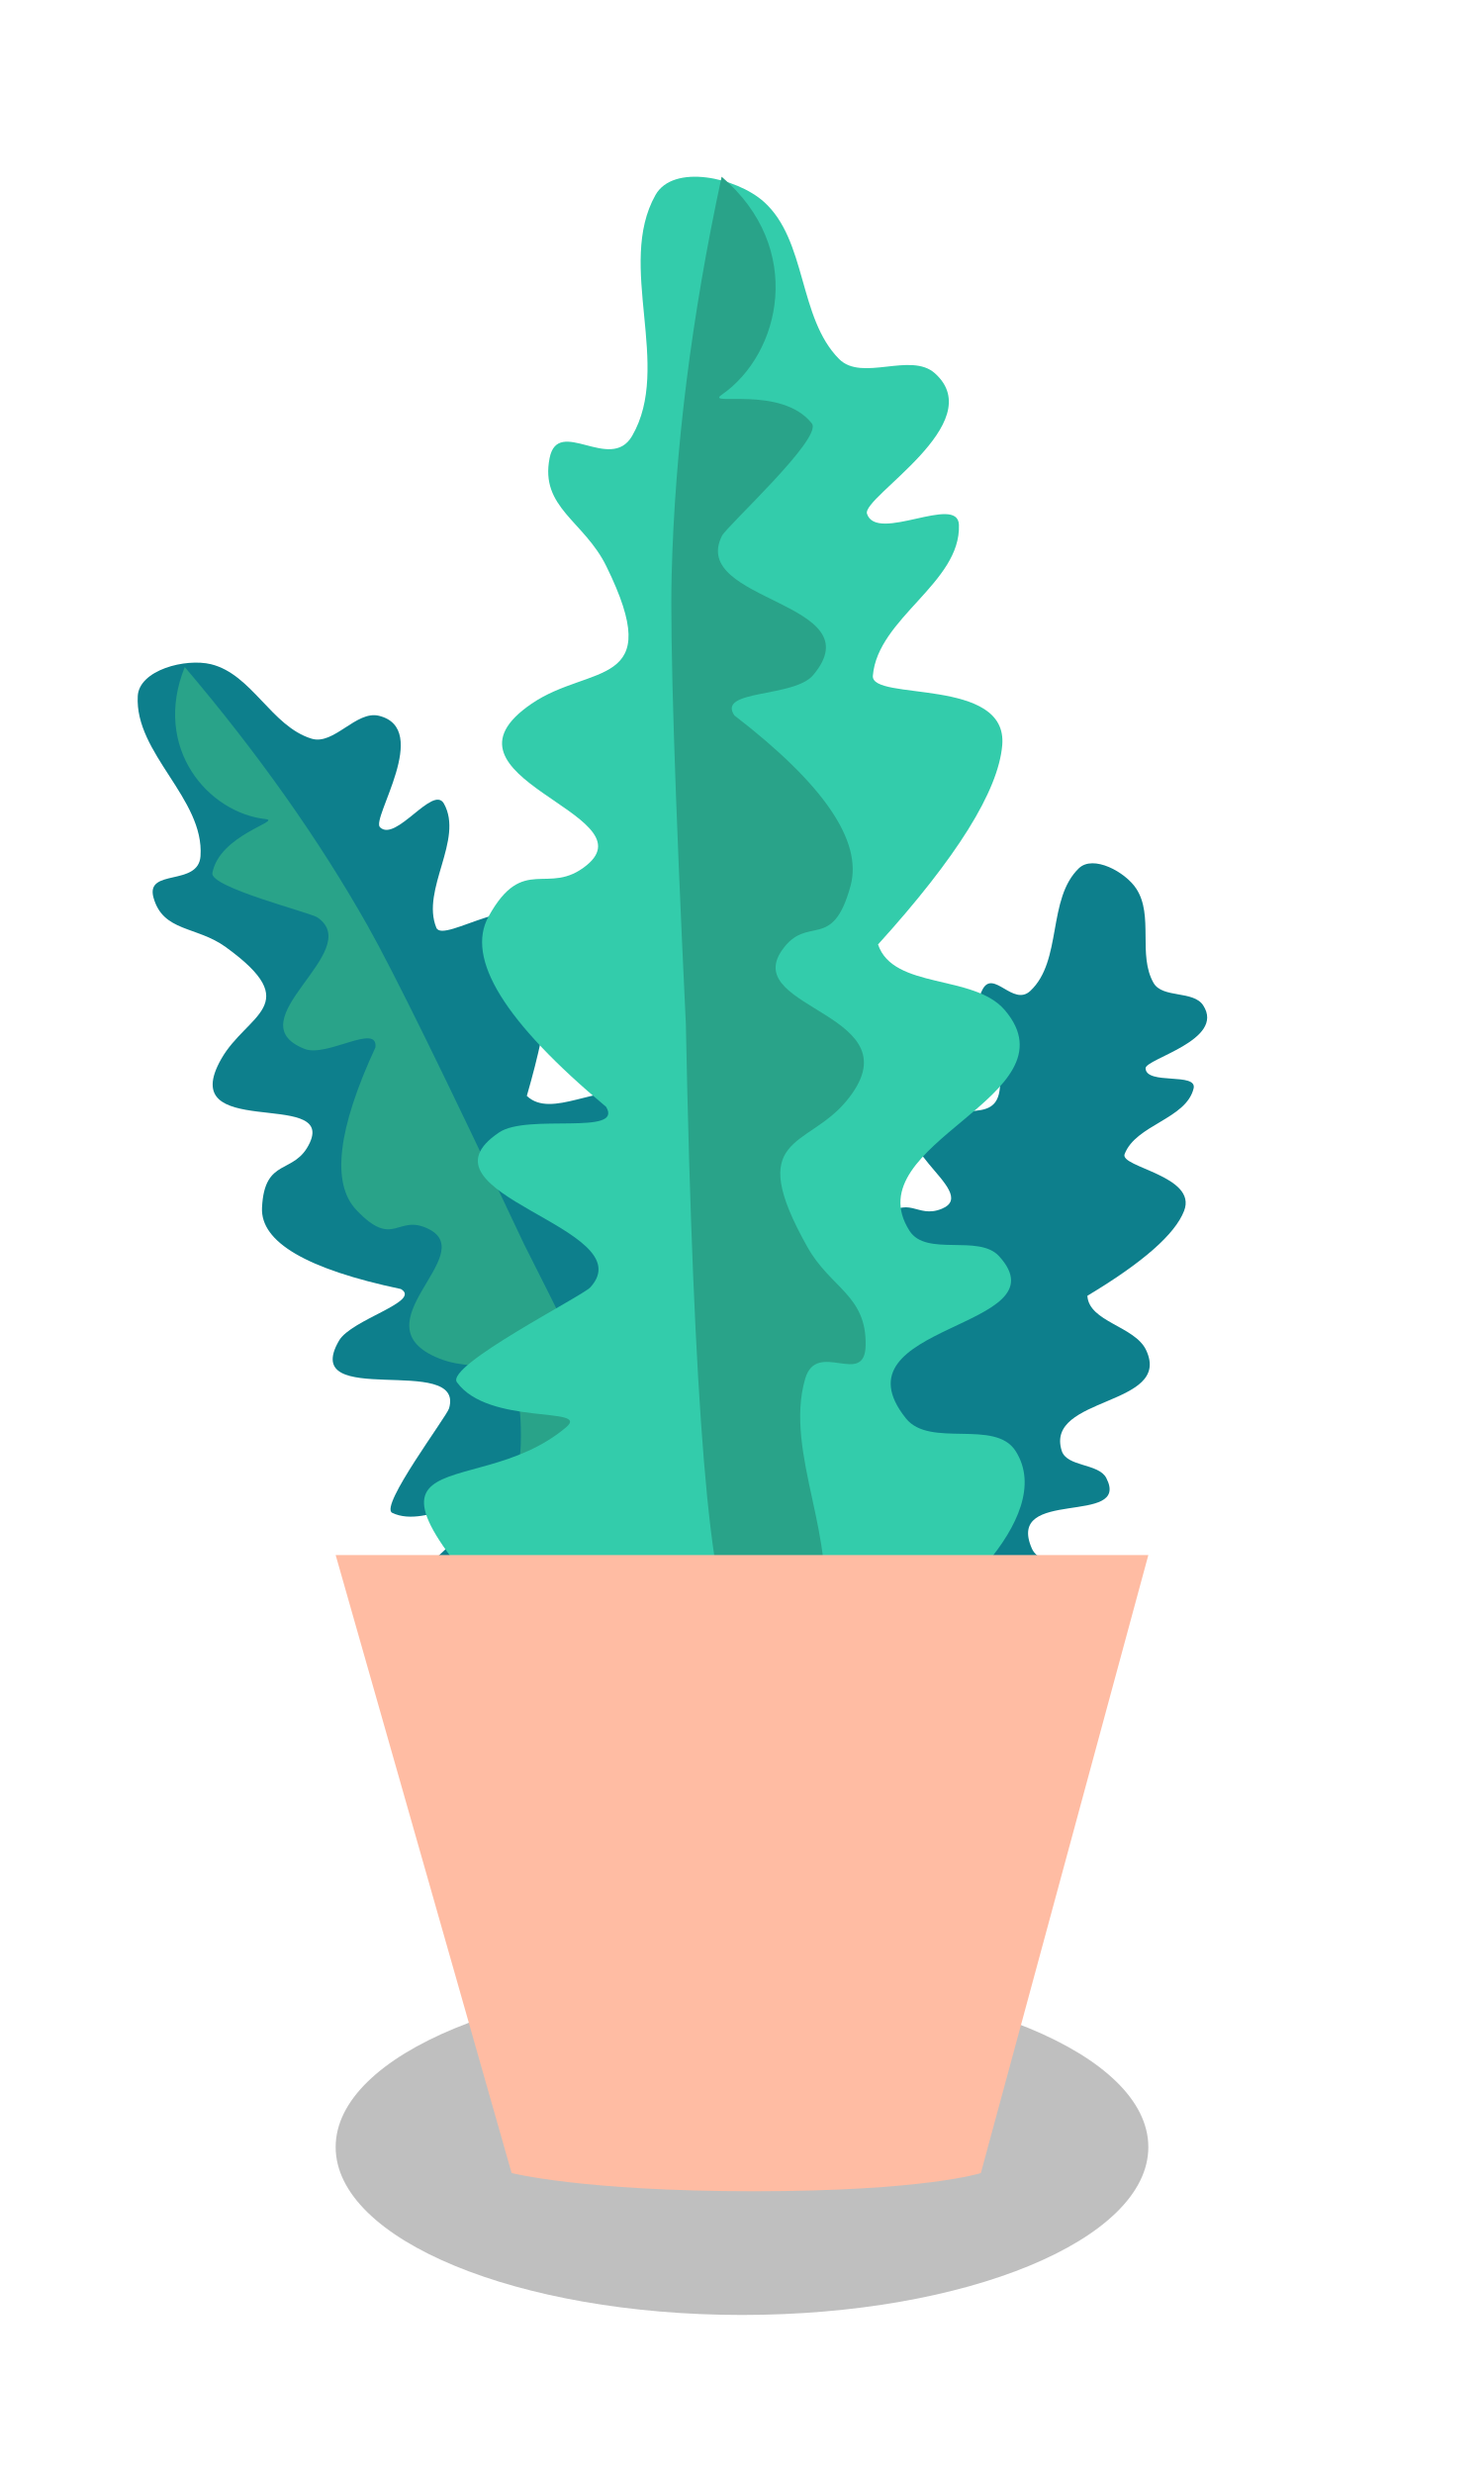
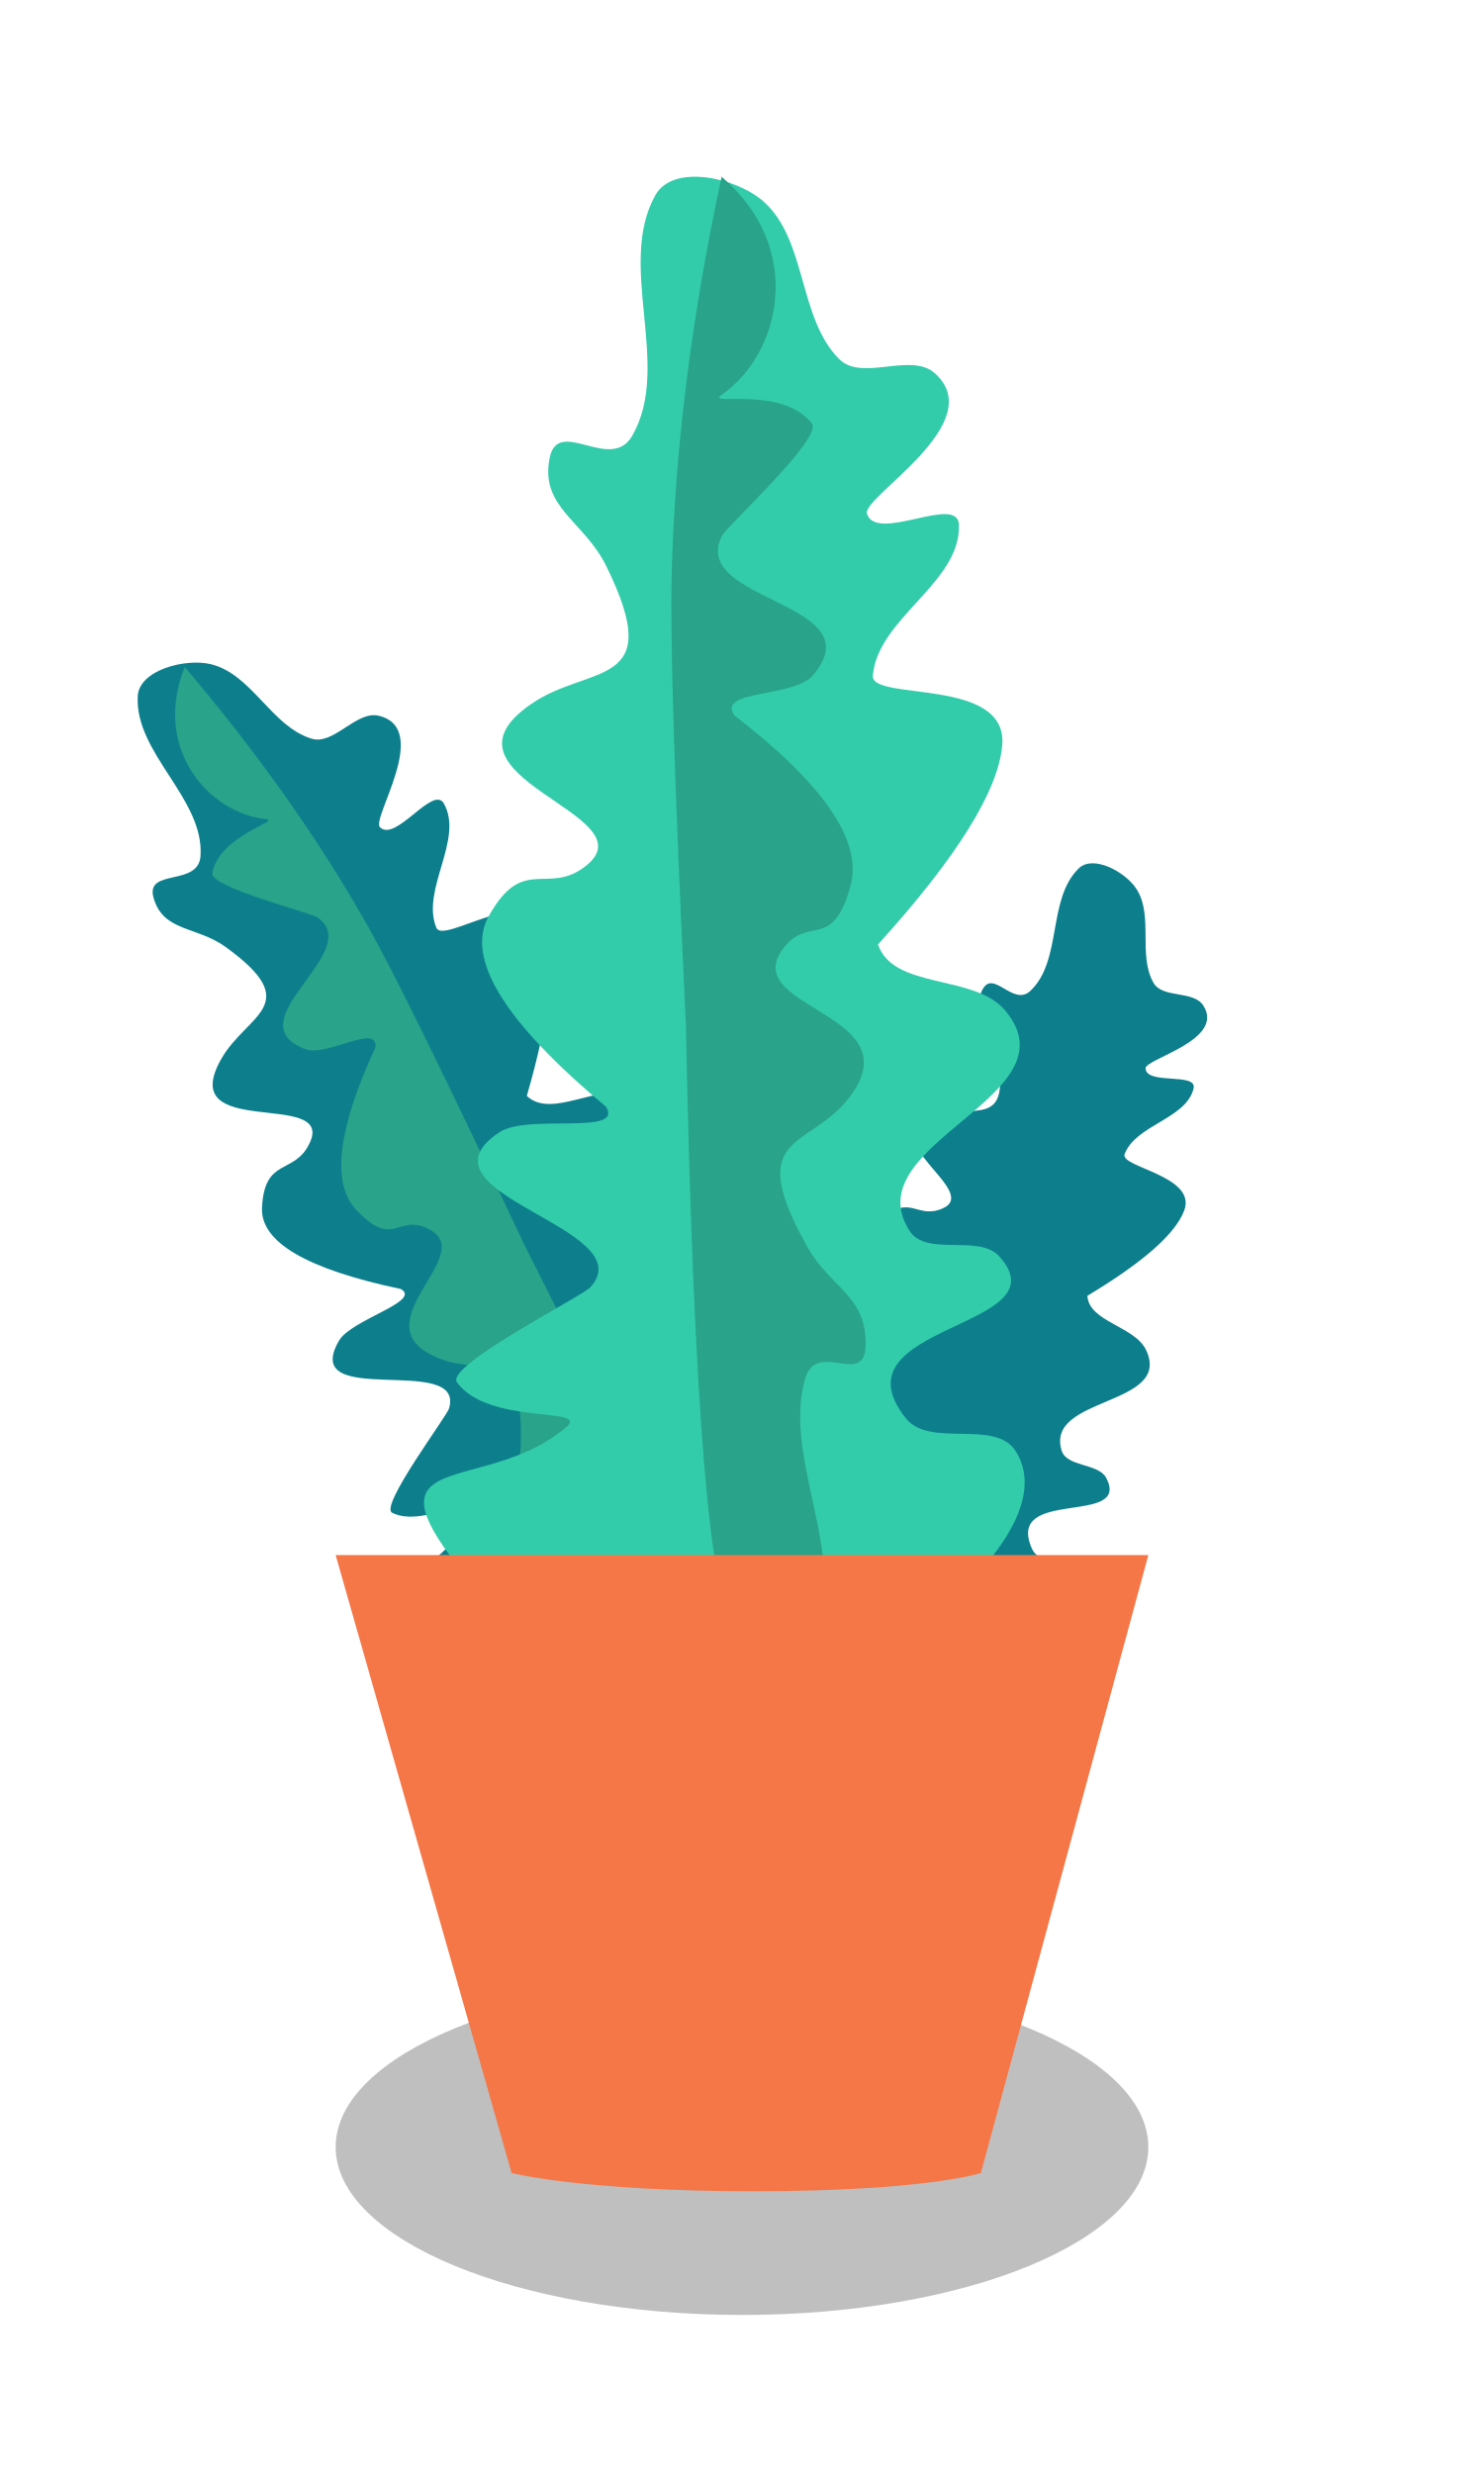
<svg xmlns="http://www.w3.org/2000/svg" width="84" height="140" viewBox="0 0 84 140">
  <g fill="none" fill-rule="evenodd">
    <path fill="#000" fill-opacity=".25" d="M46,9.5 C46,14.748 35.702,19 23,19 C10.297,19 0,14.748 0,9.5 C0,4.252 10.297,0 23,0 C35.702,0 46,4.252 46,9.5" transform="translate(19 112)" />
    <path fill="#0D7F8C" d="M18.782,93.556 C8.373,84.809 15.189,87.723 18.894,84.105 C19.842,83.18 15.669,84.332 14.194,82.693 C13.638,82.076 19.091,78.802 19.393,78.417 C21.42,75.835 11.46,75.33 15.049,72.534 C16.155,71.673 20.241,72.239 19.393,71.135 C14.871,68.095 13.016,65.692 13.828,63.926 C15.046,61.277 16.223,62.936 17.721,61.522 C20.143,59.237 10.654,58.578 14.841,55.256 C17.138,53.434 20.422,54.218 17.45,49.478 C16.363,47.745 14.479,47.367 14.708,45.351 C14.904,43.629 17.292,45.739 18.054,44.173 C19.481,41.241 16.769,37.394 18.154,34.443 C18.779,33.11 21.464,33.456 22.675,34.328 C24.61,35.723 24.522,38.863 26.371,40.364 C27.403,41.201 29.316,39.816 30.395,40.594 C32.89,42.392 27.799,45.816 28.085,46.463 C28.593,47.611 31.783,45.339 31.942,46.579 C32.238,48.894 28.903,50.596 28.913,52.928 C28.917,53.969 34.535,52.485 34.535,55.256 C34.535,57.104 33.055,59.909 30.097,63.672 C30.892,65.434 34.181,64.509 35.597,65.855 C38.957,69.049 29.791,71.71 32.437,75.03 C33.228,76.023 35.318,74.906 36.246,75.73 C39.271,78.417 29.469,79.023 32.966,82.557 C34.066,83.669 36.662,82.255 37.634,83.474 C39.682,86.042 34.868,90.507 33.585,91.296" transform="rotate(-22 25.696 63.556)" />
    <path fill="#29A389" d="M23.75,100.278 C20.191,96.837 21.612,92.202 24.43,90.555 C25.243,90.08 21.69,90.806 20.437,88.995 C19.965,88.313 24.596,84.696 24.853,84.27 C26.575,81.418 18.115,80.859 21.163,77.77 C22.102,76.818 25.573,77.444 24.853,76.224 C21.012,72.865 19.436,70.21 20.126,68.259 C21.161,65.331 22.16,67.164 23.433,65.602 C25.491,63.077 17.43,62.349 20.987,58.678 C22.938,56.665 25.727,57.531 23.203,52.294 C22.28,50.379 20.679,49.961 20.874,47.733 C21.041,45.831 23.069,48.162 23.716,46.432 C24.928,43.192 22.624,38.942 23.801,35.68 C24.332,34.208 26.612,34.589 27.641,35.553 C28.737,36.581 28.86,45.611 28.01,62.645 C27.787,73.068 27.534,79.751 27.252,82.694 C26.717,88.274 25.55,94.136 23.75,100.278 Z" transform="scale(1 -1) rotate(24 341.78 0)" />
    <path fill="#0D7F8C" d="M53.163,95.038 C45.214,88.332 50.419,90.566 53.249,87.792 C53.973,87.083 50.786,87.966 49.659,86.709 C49.235,86.236 53.399,83.727 53.63,83.431 C55.178,81.452 47.571,81.065 50.312,78.921 C51.157,78.261 54.277,78.695 53.63,77.848 C50.176,75.518 48.759,73.676 49.38,72.322 C50.31,70.291 51.209,71.563 52.353,70.479 C54.203,68.726 46.955,68.222 50.153,65.675 C51.907,64.278 54.416,64.879 52.146,61.245 C51.316,59.916 49.877,59.627 50.052,58.08 C50.202,56.761 52.025,58.378 52.607,57.178 C53.697,54.93 51.626,51.981 52.684,49.718 C53.161,48.696 55.211,48.961 56.136,49.63 C57.614,50.699 57.547,53.107 58.959,54.258 C59.747,54.899 61.208,53.837 62.033,54.434 C63.938,55.812 60.05,58.437 60.268,58.933 C60.656,59.813 63.092,58.072 63.214,59.022 C63.44,60.797 60.893,62.102 60.9,63.89 C60.904,64.688 65.194,63.55 65.194,65.675 C65.194,67.091 64.064,69.242 61.805,72.127 C62.412,73.478 64.924,72.769 66.005,73.8 C68.571,76.249 61.571,78.289 63.591,80.835 C64.196,81.596 65.792,80.74 66.501,81.371 C68.811,83.431 61.325,83.896 63.996,86.605 C64.836,87.457 66.818,86.374 67.561,87.308 C69.125,89.277 65.448,92.7 64.468,93.305" transform="rotate(21 58.443 72.038)" />
    <path fill="#33CCAB" d="M30.748,94 C17.73,80.494 26.597,85.392 32.052,80.761 C33.447,79.577 27.66,80.694 25.864,78.22 C25.187,77.289 32.964,73.348 33.42,72.844 C36.477,69.466 23.062,67.57 28.258,64.078 C29.86,63.002 35.32,64.283 34.307,62.634 C28.558,57.833 26.341,54.242 27.655,51.862 C29.627,48.293 31.017,50.759 33.216,48.956 C36.772,46.039 24.011,43.985 30.083,39.826 C33.412,37.545 37.761,39.035 34.317,32.035 C33.058,29.476 30.554,28.721 31.11,25.921 C31.585,23.53 34.558,26.773 35.78,24.669 C38.069,20.727 34.867,15.01 37.101,11.037 C38.11,9.243 41.7,10.047 43.232,11.414 C45.681,13.601 45.179,17.994 47.499,20.319 C48.792,21.616 51.55,19.902 52.916,21.121 C56.072,23.939 48.767,28.134 49.075,29.074 C49.622,30.745 54.215,27.94 54.279,29.698 C54.398,32.979 49.678,34.967 49.407,38.239 C49.286,39.699 57.068,38.287 56.73,42.174 C56.505,44.764 54.162,48.521 49.7,53.445 C50.561,56.01 55.124,55.106 56.876,57.161 C61.034,62.04 48.306,64.679 51.482,69.65 C52.432,71.137 55.396,69.82 56.551,71.086 C60.318,75.214 46.981,74.896 51.281,80.267 C52.635,81.957 56.319,80.284 57.486,82.11 C59.944,85.954 52.886,91.641 51.054,92.594" />
    <path fill="#29A389" d="M40.847,10 C45.576,14.034 44.211,20.014 40.847,22.343 C39.876,23.015 44.235,21.785 45.953,23.962 C46.599,24.781 41.15,29.76 40.867,30.32 C38.973,34.076 49.55,34.034 46.025,38.206 C44.939,39.492 40.565,39.008 41.568,40.485 C46.641,44.389 48.833,47.604 48.144,50.13 C47.11,53.92 45.707,51.692 44.259,53.778 C41.918,57.151 52.014,57.358 47.906,62.309 C45.654,65.024 42.106,64.177 45.704,70.571 C47.019,72.908 49.048,73.294 48.999,76.126 C48.957,78.544 46.231,75.778 45.576,78.02 C44.349,82.221 47.586,87.387 46.406,91.611 C45.873,93.518 43.001,93.238 41.638,92.11 C40.184,90.909 39.245,79.512 38.821,57.919 C38.191,44.731 37.924,36.266 38.019,32.523 C38.199,25.427 39.141,17.919 40.847,10 Z" />
-     <path fill="#FFBCA3" d="M19,88 L28.959,122.968 C28.959,122.968 32.956,124 42.664,124 C52.371,124 55.52,122.97 55.52,122.97 L65,88" />
+     <path fill="#F57647" d="M19,88 L28.959,122.968 C28.959,122.968 32.956,124 42.664,124 C52.371,124 55.52,122.97 55.52,122.97 L65,88" />
  </g>
</svg>
